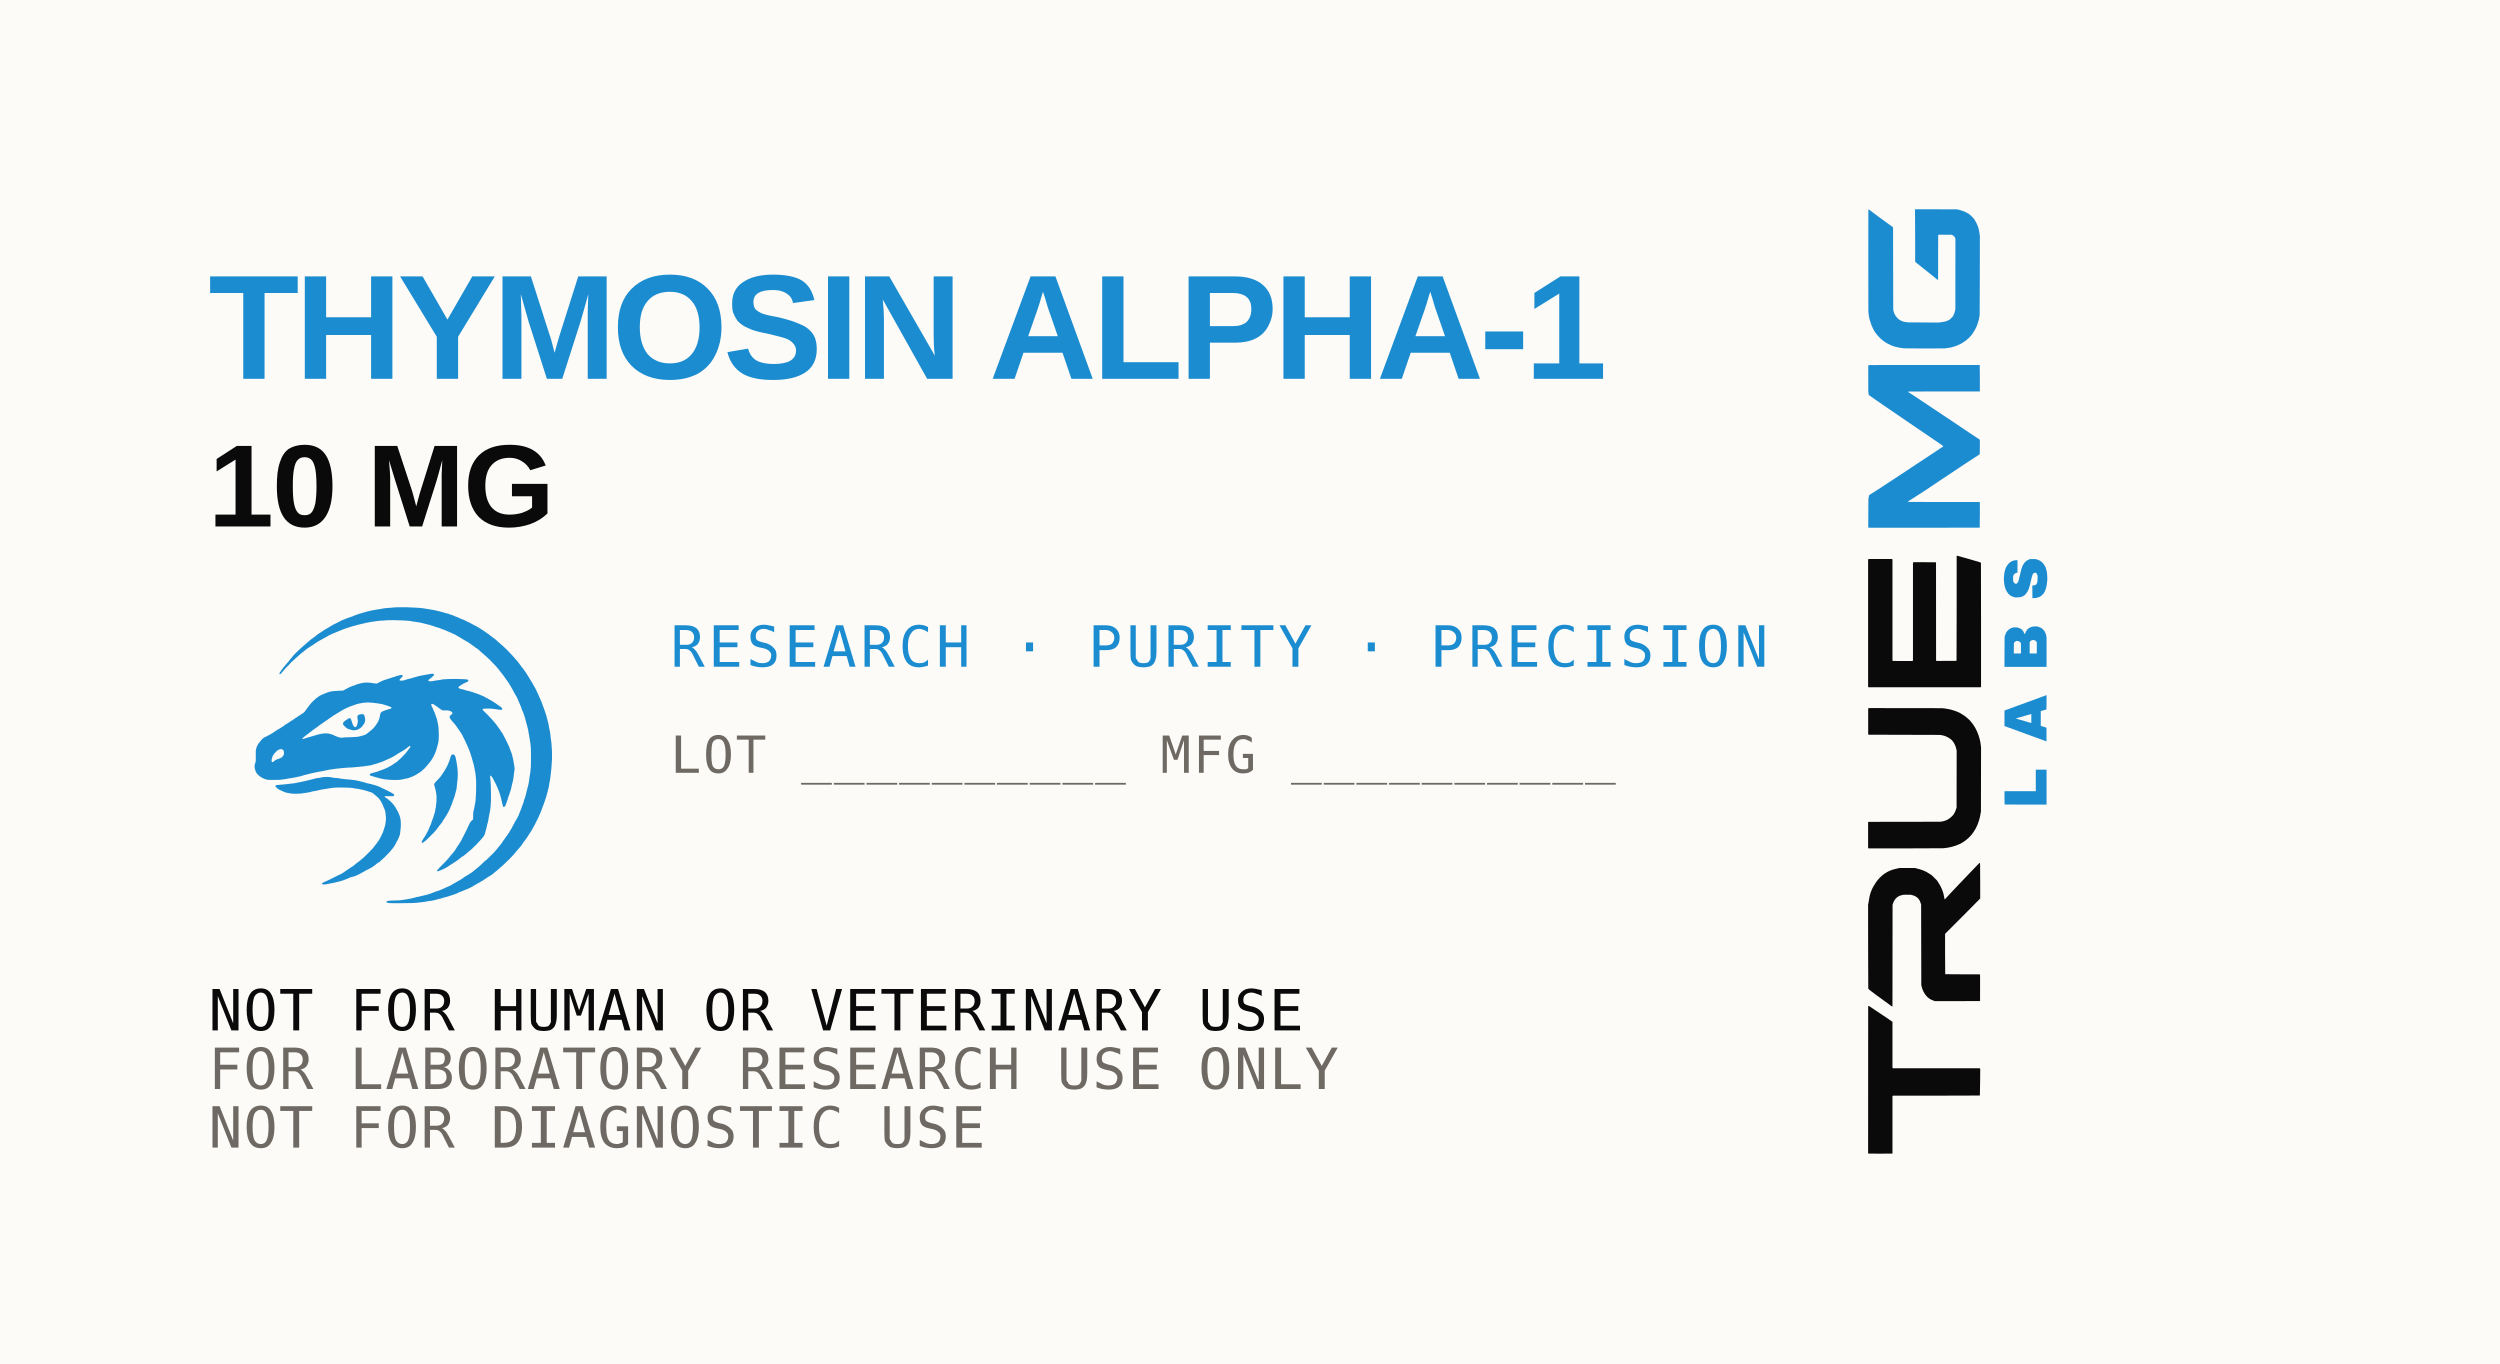
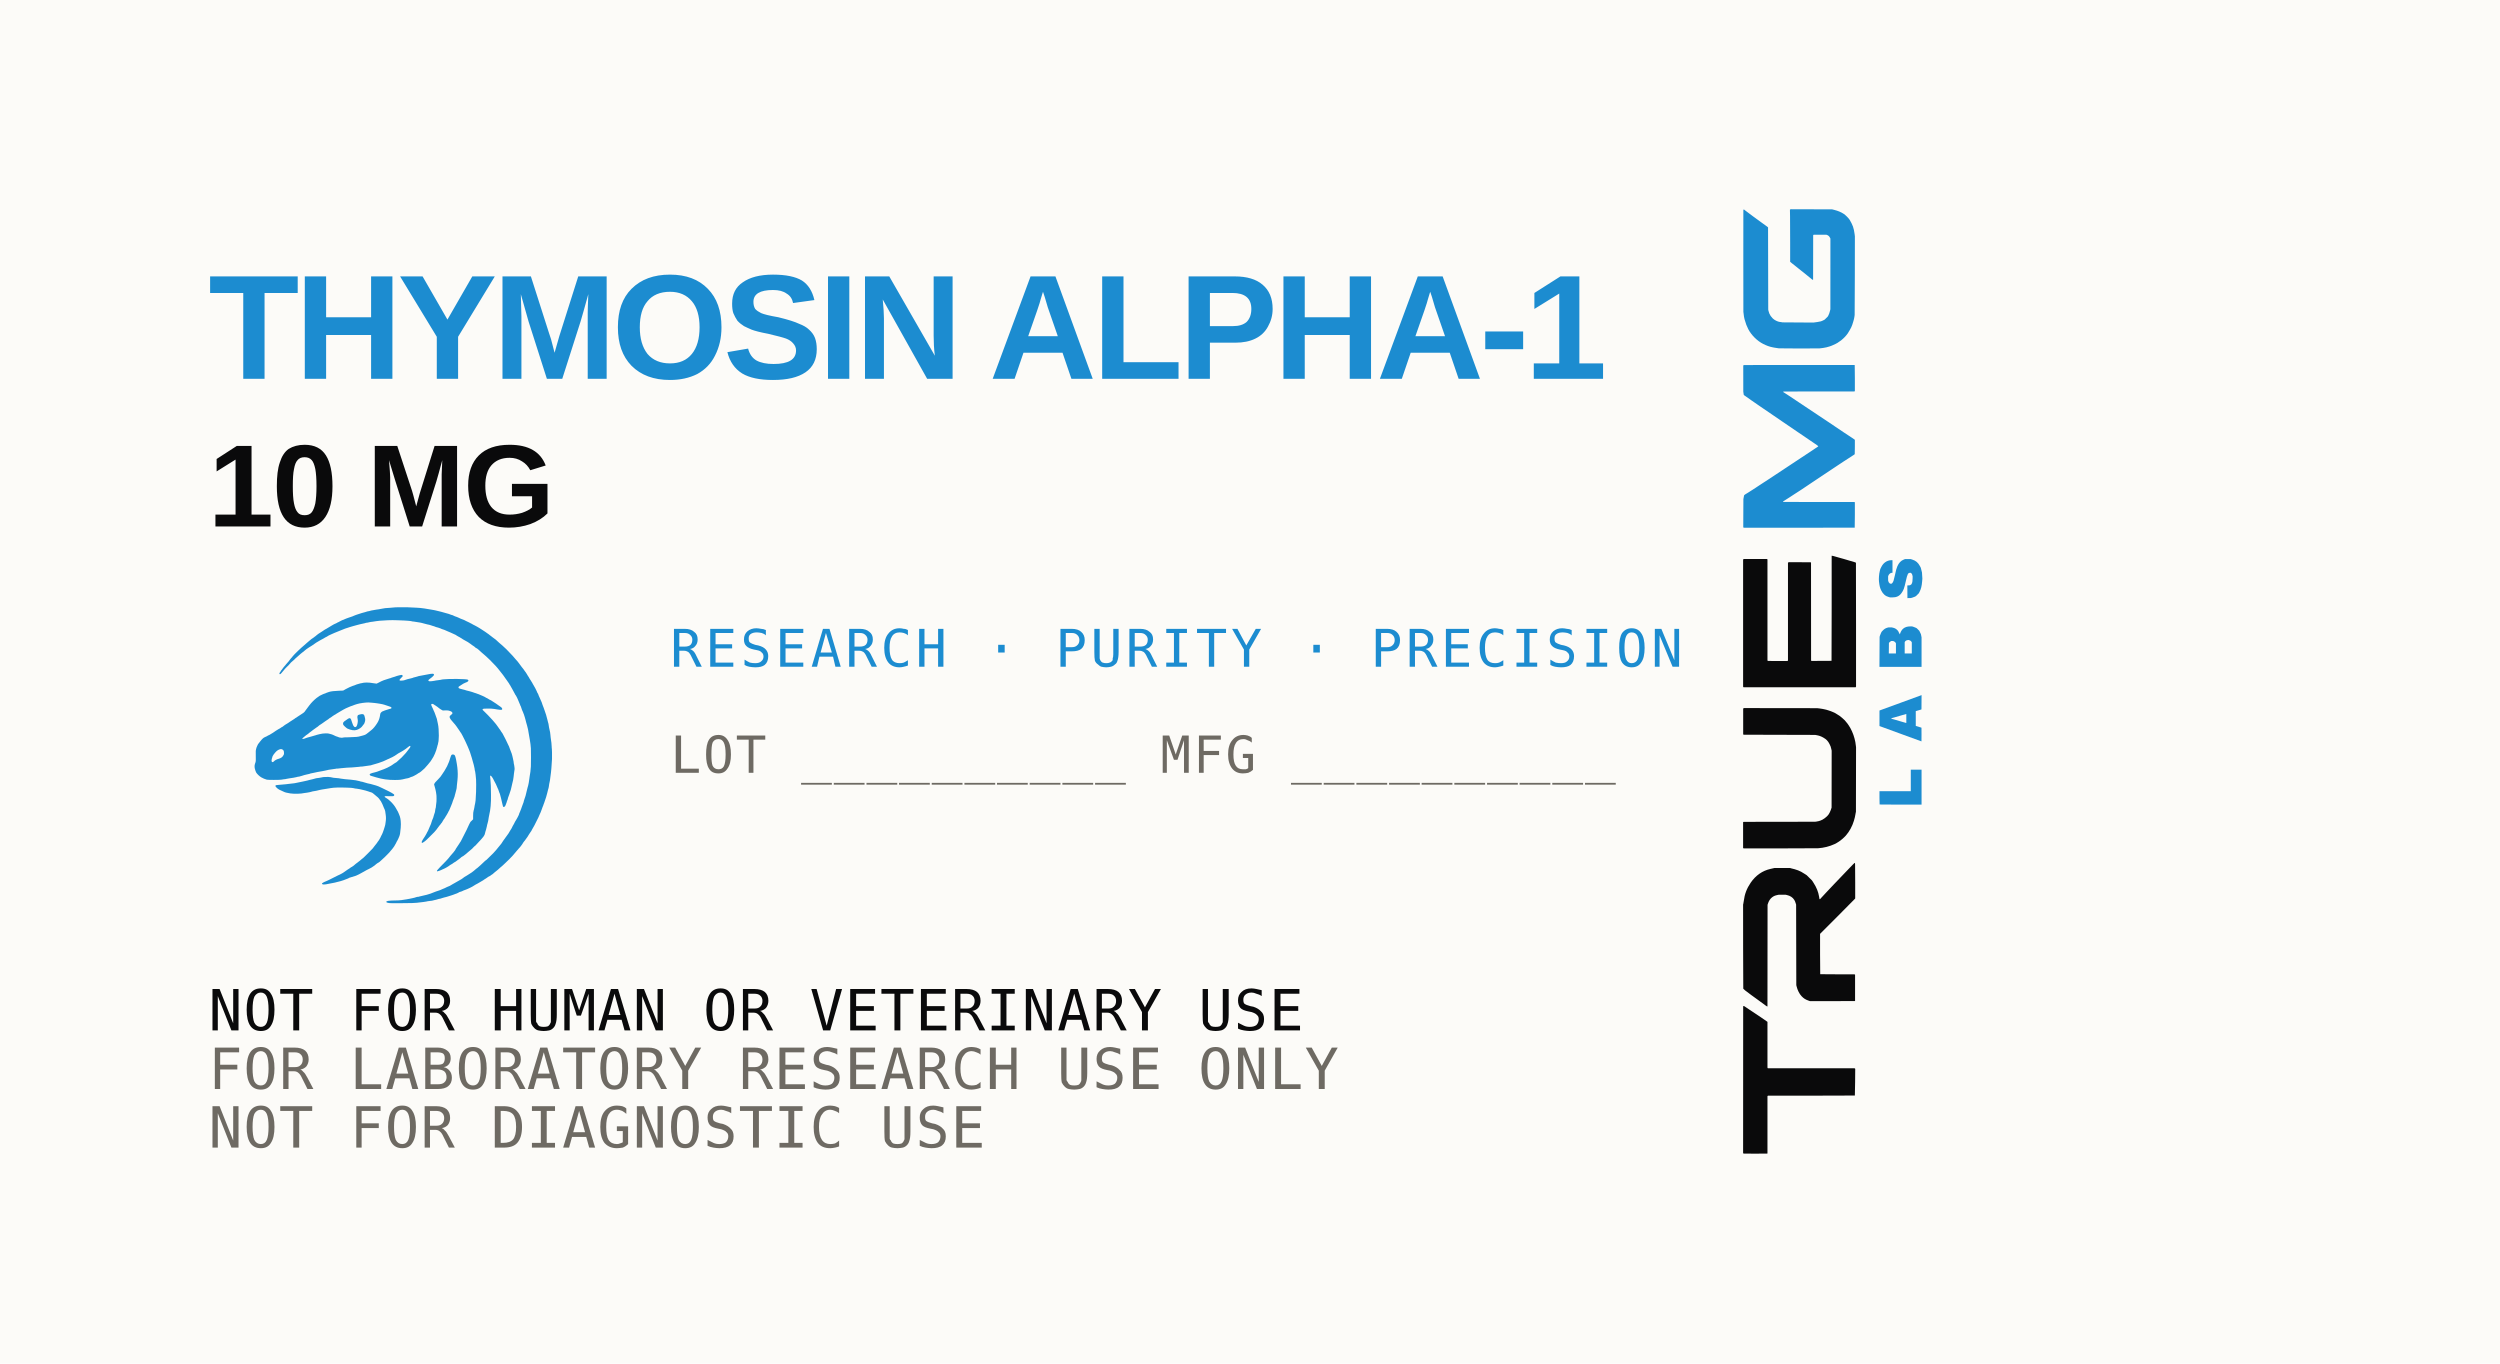
<svg xmlns="http://www.w3.org/2000/svg" width="66.0mm" height="36.0mm" viewBox="0 0 66.0 36.0">
  <rect x="0" y="0" width="66.0" height="36.0" fill="#FCFBF8" />
-   <g transform="translate(49.30,30.50) rotate(-90) scale(0.004437)">
+   <g transform="translate(46.00,30.50) rotate(-90) scale(0.004437)">
    <g transform="translate(0,681) scale(0.025,-0.025)" stroke="none">
      <g fill="#0A0A0B">
        <path d="M465 27020 l-58 -59 -15 -2770 c-8 -1524 0 -2802 18 -2841 l33 -70 6816 0 6815 0 61 -61 61 -61 -3 -10322 c-2 -5867 12 -10336 32 -10355 19 -18 1457 -45 3195 -61 l3160 -28 70 77 70 78 0 10325 0 10325 77 42 78 41 5439 0 5440 0 86 110 c125 160 843 1198 1065 1538 295 455 724 1099 1709 2569 l910 1356 -12 104 -12 103 -17488 9 -17488 9 -59 -58z" />
        <path d="M39653 27037 c-49 -18 -221 -200 -384 -405 -458 -576 -1855 -2468 -2161 -2925 -179 -268 -743 -1037 -1416 -1929 -166 -221 -278 -407 -266 -440 l22 -57 12086 -12 12086 -12 278 -88 c640 -203 1152 -536 1485 -965 307 -395 445 -712 569 -1304 l66 -320 0 -800 0 -800 -66 -300 c-181 -812 -569 -1408 -1152 -1768 -273 -168 -352 -202 -789 -341 l-351 -111 -9580 -21 -9580 -22 -300 -72 c-898 -215 -1753 -647 -2317 -1169 -555 -514 -833 -960 -1109 -1776 l-74 -220 -9 -5315 c-6 -2923 5 -5341 24 -5374 l33 -60 3113 -1 3113 0 48 65 47 66 6 4063 c3 2235 15 4080 27 4100 13 21 2011 36 4813 36 l4790 0 4138 -4134 c2275 -2274 4176 -4155 4224 -4180 l88 -46 3836 0 c2110 0 4003 12 4207 26 l369 26 19 50 c22 57 -449 537 -1427 1453 -693 648 -3219 3069 -3680 3525 -144 143 -513 492 -821 776 -307 284 -765 716 -1018 960 -460 444 -678 647 -1334 1239 l-350 316 13 64 12 65 180 30 c98 16 287 47 419 68 1108 179 2211 624 3280 1324 l560 366 620 626 620 626 263 400 c457 695 732 1203 890 1648 218 612 370 1114 408 1352 14 88 56 250 92 360 l67 200 0 1860 0 1860 -67 280 c-37 154 -105 451 -152 660 -425 1916 -1544 3522 -3281 4711 -1373 939 -2719 1447 -4380 1652 -176 22 -437 66 -580 99 l-260 59 -9960 -6 c-5478 -3 -9999 -20 -10047 -38z" />
        <path d="M73081 27003 l-41 -78 3 -8632 c2 -4748 18 -8831 36 -9073 101 -1383 432 -2698 970 -3860 66 -143 137 -296 156 -340 20 -44 107 -188 194 -320 88 -132 189 -294 225 -360 209 -379 985 -1283 1459 -1702 967 -852 2219 -1538 3517 -1926 650 -194 1101 -302 1480 -354 165 -23 381 -62 480 -87 l180 -46 7678 -14 7679 -14 341 41 c875 105 996 127 1782 328 1078 274 2363 850 3164 1418 90 64 252 177 360 252 187 130 549 429 780 644 172 160 902 995 1009 1154 55 80 204 315 333 521 129 206 275 440 325 520 50 80 106 181 125 225 20 44 83 188 142 320 184 414 294 707 421 1120 67 220 148 481 179 580 32 99 77 306 101 460 24 154 62 337 84 406 22 69 70 384 107 700 l66 574 11 8700 12 8700 -51 100 -50 100 -3067 0 -3067 0 -52 -52 -52 -52 -24 -8508 -24 -8508 -44 -260 c-110 -664 -270 -1122 -588 -1684 -416 -734 -817 -1122 -1520 -1473 -547 -273 -643 -308 -1159 -424 l-449 -100 -6776 10 -6776 11 -200 71 c-110 39 -290 99 -400 133 -249 78 -763 334 -1012 503 -573 388 -1285 1345 -1482 1993 -23 77 -72 239 -109 360 -36 121 -85 364 -108 540 l-41 320 -14 8515 -13 8515 -45 55 -46 55 -3073 0 -3074 0 -42 -77z" />
        <path d="M111470 27037 l-70 -41 0 -13357 0 -13356 77 -42 78 -41 14699 0 c8085 0 14727 11 14761 23 73 29 147 254 589 1797 45 154 107 361 140 460 63 190 147 481 240 830 105 394 171 630 288 1030 333 1138 450 1584 428 1620 l-25 40 -12447 1 c-6847 0 -12469 14 -12496 31 l-47 30 -13 2367 -12 2367 52 52 52 52 11644 8 11643 7 44 44 44 44 13 2601 14 2601 -64 97 -64 98 -11636 0 -11636 0 -65 65 -65 65 9 2319 10 2320 55 55 56 56 12035 0 12036 0 42 77 41 78 0 2733 0 2734 -61 88 -61 87 -15129 1 -15129 0 -70 -41z" />
      </g>
      <g fill="#1C8CD0">
        <path d="M149428 26991 l-69 -51 0 -13193 c0 -7256 10 -13210 23 -13230 14 -22 1228 -37 3012 -37 l2990 0 48 48 48 48 0 8485 c0 4667 11 8496 24 8510 51 51 137 -27 250 -225 101 -177 300 -490 866 -1360 66 -102 354 -541 640 -976 286 -435 601 -923 700 -1084 99 -162 321 -503 493 -760 172 -256 505 -753 740 -1103 235 -350 445 -663 467 -695 22 -31 510 -762 1084 -1623 574 -861 1170 -1754 1324 -1985 154 -231 405 -609 558 -840 153 -231 503 -754 776 -1163 274 -408 516 -772 538 -808 22 -36 195 -296 384 -577 189 -282 556 -836 816 -1232 1081 -1646 1205 -1838 1541 -2380 75 -121 155 -233 178 -249 22 -17 800 -30 1727 -30 l1686 -1 119 135 c65 75 217 295 338 490 237 384 977 1507 1354 2055 228 331 2457 3644 2617 3889 44 67 699 1051 1456 2187 757 1135 1423 2135 1480 2222 180 274 1884 2825 1961 2936 156 223 1269 1899 1393 2098 72 114 250 393 396 620 l265 412 64 -13 65 -12 10 -8456 10 -8455 45 -54 45 -54 3045 1 c1675 0 3068 15 3097 33 l52 33 3 9997 c2 5498 1 11430 -2 13183 l-5 3187 -64 64 -64 64 -3106 -3 -3106 -4 -378 -57 -379 -56 -90 -91 c-86 -86 -510 -688 -1208 -1715 -174 -255 -384 -561 -468 -680 -84 -119 -276 -396 -427 -616 -151 -220 -458 -665 -682 -990 -1061 -1535 -1504 -2184 -2993 -4392 -102 -151 -291 -424 -420 -606 -395 -558 -1826 -2658 -2692 -3952 -243 -363 -534 -795 -646 -960 -362 -533 -933 -1370 -1216 -1780 -151 -220 -481 -706 -734 -1080 -645 -958 -666 -976 -803 -710 -42 83 -173 285 -290 450 -117 165 -304 439 -414 609 -110 170 -319 485 -464 700 -262 388 -699 1050 -1710 2591 -288 440 -580 881 -649 980 -69 99 -254 378 -411 620 -158 242 -361 548 -451 680 -281 410 -2516 3790 -2639 3990 -64 104 -235 365 -380 580 -145 214 -333 498 -417 630 -84 132 -354 546 -599 920 -245 374 -615 940 -823 1259 -207 318 -435 660 -505 760 -71 99 -211 316 -313 481 -101 165 -291 462 -420 660 -130 198 -296 457 -368 575 -72 117 -167 271 -211 341 -44 69 -139 228 -212 352 -169 288 -192 306 -474 358 -129 23 -333 61 -454 84 l-220 41 -3341 16 -3341 15 -70 -51z" />
        <path d="M200748 27015 c-12 -12 -199 -36 -415 -54 -432 -34 -1041 -135 -1353 -224 -1056 -300 -1666 -529 -2360 -890 -1428 -741 -2792 -2118 -3512 -3547 -409 -812 -663 -1509 -787 -2160 -25 -132 -70 -357 -100 -500 -79 -379 -135 -742 -162 -1060 -43 -494 -55 -9253 -14 -9700 56 -610 149 -1204 259 -1660 102 -419 325 -1132 377 -1200 16 -22 80 -166 140 -320 130 -331 384 -846 530 -1076 305 -481 394 -610 605 -874 491 -615 1084 -1182 1642 -1570 290 -202 1442 -860 1505 -860 28 0 101 -26 164 -59 200 -104 621 -251 1093 -383 253 -70 546 -153 651 -184 105 -31 330 -75 500 -97 170 -23 390 -53 489 -68 99 -14 4347 -33 9440 -40 l9260 -14 540 64 c656 78 1322 222 1791 386 457 161 1227 540 1629 803 397 259 1101 959 1378 1369 420 622 746 1395 972 2303 l125 500 14 4945 15 4946 -71 71 -71 71 -1581 -27 c-870 -14 -3652 -26 -6184 -26 l-4603 0 -358 -430 c-730 -878 -909 -1102 -1673 -2099 -240 -314 -558 -715 -706 -891 -148 -176 -383 -466 -523 -644 -337 -431 -699 -871 -887 -1081 -88 -98 -148 -202 -140 -243 l14 -72 5305 -10 5304 -10 53 -64 53 -63 2 -1507 2 -1506 -91 -224 c-110 -274 -304 -474 -603 -623 l-226 -113 -8400 4 -8400 4 -320 70 c-469 102 -882 246 -1179 409 l-261 145 -360 364 -361 364 -139 260 c-255 475 -361 834 -439 1480 -25 209 -65 499 -88 643 l-43 264 25 3744 25 3744 40 105 c22 58 40 190 41 293 1 337 223 944 505 1380 483 748 1297 1294 2194 1474 l240 48 9794 23 9795 22 117 140 c64 77 166 212 225 299 139 203 491 691 749 1038 529 712 1029 1396 1202 1646 106 153 235 331 287 397 354 447 648 839 1069 1427 120 168 302 408 403 532 l184 226 -13 87 -12 88 -12145 8 c-6680 5 -12155 -1 -12167 -13z" />
      </g>
    </g>
    <g transform="translate(2086.5,811.8) scale(1.209881)">
      <g transform="translate(0,214) scale(0.025,-0.025)" fill="#1C8CD0" stroke="none">
        <g transform="translate(0.0,0)">
          <path d="M27 8413 c-15 -14 -27 -1877 -27 -4140 l0 -4113 3440 0 3440 0 0 1060 0 1060 -2120 0 -2120 0 0 3080 0 3080 -1293 0 c-712 0 -1306 -12 -1320 -27z" />
        </g>
        <g transform="translate(-21015.9,0)">
          <path d="M36449 8370 c-16 -38 -696 -1897 -1510 -4130 l-1482 -4060 1338 -11 c735 -5 1345 -2 1355 8 10 10 94 267 186 571 l167 552 1453 0 1453 0 166 -560 166 -560 1408 -11 1408 -10 -54 150 c-226 634 -2882 7899 -2925 8001 l-54 130 -1523 0 -1524 0 -28 -70z m1733 -2892 c92 -340 278 -981 413 -1425 135 -444 245 -826 245 -850 l0 -43 -880 0 -880 0 0 35 c0 20 118 428 261 908 144 480 325 1099 402 1375 77 276 150 534 162 574 12 40 41 66 65 58 l43 -14 169 -618z" />
        </g>
        <g transform="translate(-42657.8,0)">
          <path d="M69760 4303 l0 -4143 2902 0 2901 0 309 62 308 62 334 158 333 158 252 251 251 252 125 248 c69 137 153 351 185 477 l60 229 -1 321 c-1 601 -160 1085 -470 1430 -201 224 -556 447 -848 535 -133 40 -241 82 -241 95 0 12 146 91 325 175 l324 152 189 177 c231 216 381 483 460 821 l61 257 0 322 1 321 -62 239 c-83 323 -270 621 -559 892 l-241 226 -260 128 c-143 71 -368 160 -499 198 l-239 69 -2950 15 -2950 15 0 -4142z m4807 2197 c59 -44 145 -145 190 -225 l83 -146 0 -196 0 -196 -90 -178 -90 -178 -136 -91 -136 -90 -994 0 -994 0 0 702 0 702 1030 -12 1030 -12 107 -80z m151 -3079 c149 -77 276 -287 306 -506 l24 -176 -47 -179 c-53 -196 -161 -336 -329 -424 l-108 -56 -1082 0 -1082 0 0 700 0 700 1102 0 1102 0 114 -59z" />
        </g>
        <g transform="translate(-64316.7,0)">
          <path d="M108180 8534 c-883 -105 -1223 -191 -1720 -433 -723 -354 -1137 -832 -1320 -1524 l-62 -237 -3 -388 c-4 -854 255 -1416 851 -1840 580 -413 916 -536 2354 -856 1425 -317 1640 -428 1640 -841 l0 -141 -113 -114 -114 -113 -214 -63 -214 -64 -425 0 c-504 0 -844 55 -1052 172 l-152 85 -83 134 -83 134 -20 258 -21 258 -1245 -10 -1244 -11 9 -334 9 -334 66 -266 c36 -146 121 -374 189 -506 l125 -240 281 -282 281 -281 281 -146 c560 -291 1154 -435 2099 -509 l500 -39 606 38 606 39 461 117 462 116 312 163 c696 362 1073 805 1299 1525 l94 299 -2 560 -2 560 -94 240 c-217 556 -654 973 -1318 1259 -413 178 -717 261 -1834 501 -954 205 -1224 295 -1434 476 l-146 126 -4 173 -5 172 146 134 147 134 173 52 173 51 400 1 400 1 151 -53 c299 -106 549 -418 549 -685 l0 -122 1240 0 1240 0 0 232 c0 429 -157 880 -432 1244 -232 306 -531 541 -948 745 l-360 176 -388 100 c-588 151 -1538 223 -2092 157z" />
        </g>
      </g>
    </g>
  </g>
  <text x="5.5" y="10.00" font-family="Archivo Black, Archivo, Helvetica Neue, Arial, sans-serif" font-weight="900" font-size="3.93" letter-spacing="-0.12" fill="#1C8CD0">THYMOSIN ALPHA-1</text>
  <text x="5.5" y="13.90" font-family="Archivo Black, Archivo, Helvetica Neue, Arial, sans-serif" font-weight="900" font-size="3.10" letter-spacing="-0.04" fill="#0A0A0B">10 MG</text>
  <g transform="translate(5.500,14.600) scale(0.006875)">
    <g transform="translate(0,1600) scale(0.5673759,-0.5673759)" fill="#1C8CD0" stroke="none">
      <path d="M1285 2453 c-13 0 -30 -1 -36 -2 -7 0 -17 -1 -23 -2 -26 -1 -32 -2 -58 -7 -8 -2 -22 -4 -31 -5 -9 -1 -24 -4 -34 -6 -10 -3 -21 -6 -26 -6 -5 -1 -12 -4 -16 -5 -5 -2 -15 -4 -22 -6 -7 -2 -17 -5 -22 -7 -5 -2 -13 -5 -18 -6 -5 -2 -12 -5 -15 -6 -3 -2 -12 -5 -18 -7 -7 -2 -14 -4 -15 -5 -2 -1 -8 -3 -14 -5 -5 -2 -12 -5 -15 -6 -2 -2 -7 -4 -10 -4 -6 -2 -15 -7 -21 -10 -1 -1 -6 -3 -9 -5 -4 -1 -9 -4 -12 -6 -4 -2 -9 -5 -13 -6 -3 -2 -8 -4 -10 -5 -2 -1 -7 -4 -12 -7 -12 -7 -19 -11 -30 -18 -5 -3 -10 -6 -10 -6 -1 0 -5 -2 -9 -5 -5 -3 -13 -9 -18 -12 -19 -12 -30 -19 -35 -24 -3 -3 -7 -6 -8 -7 -2 -1 -6 -3 -8 -6 -3 -2 -8 -5 -10 -7 -2 -1 -7 -4 -9 -6 -11 -9 -15 -13 -18 -15 -2 -2 -9 -7 -14 -12 -6 -6 -13 -12 -17 -15 -22 -18 -67 -61 -78 -75 -2 -4 -8 -10 -11 -13 -3 -4 -7 -8 -8 -10 -4 -6 -15 -20 -18 -22 -2 -2 -5 -6 -8 -9 -2 -4 -6 -8 -8 -10 -5 -6 -13 -15 -16 -20 -2 -3 -4 -6 -5 -7 -1 -1 -3 -4 -5 -6 -1 -3 -4 -8 -7 -11 -3 -4 -4 -6 -4 -9 0 -3 1 -4 4 -4 2 0 4 1 10 8 4 4 9 10 11 13 4 6 24 28 28 31 2 1 7 6 12 12 11 13 12 15 36 35 2 3 10 10 17 16 7 7 19 17 26 23 7 6 18 15 25 20 10 9 16 13 31 23 9 5 13 8 21 13 22 16 34 24 56 36 21 11 30 16 32 18 2 1 7 4 12 6 5 3 11 6 13 8 3 1 9 4 13 6 5 2 10 4 11 5 2 1 9 4 16 7 13 5 21 8 37 15 4 2 11 5 15 6 4 1 13 5 20 8 8 3 15 5 16 5 0 0 7 2 15 5 7 2 18 5 24 7 6 1 16 4 22 6 7 2 17 5 23 6 14 3 21 4 32 7 4 2 13 4 19 4 5 1 11 3 13 3 2 1 11 2 20 3 9 1 21 3 26 4 10 2 24 3 76 6 30 1 38 1 67 0 69 -2 94 -5 101 -8 1 0 5 -1 10 -1 4 -1 12 -2 19 -3 6 -1 17 -3 25 -4 8 -2 19 -4 24 -6 6 -2 16 -4 23 -6 8 -1 18 -4 24 -6 6 -2 11 -4 12 -4 2 0 17 -5 23 -8 2 0 9 -3 15 -4 6 -2 14 -5 17 -6 2 -2 9 -4 15 -6 6 -2 13 -4 16 -6 3 -2 10 -5 16 -7 6 -2 14 -6 19 -8 17 -8 34 -16 35 -16 0 0 5 -3 9 -6 5 -3 11 -6 14 -8 2 -1 6 -3 8 -4 1 -2 5 -4 8 -5 3 -2 8 -5 10 -7 4 -3 23 -13 34 -19 2 -1 5 -3 7 -5 3 -2 7 -5 9 -6 2 -1 7 -5 12 -9 5 -4 11 -8 15 -10 3 -3 7 -6 9 -8 3 -1 7 -4 11 -6 3 -3 8 -7 12 -10 3 -3 9 -9 14 -13 37 -32 31 -26 60 -54 33 -33 48 -49 67 -74 9 -12 13 -17 22 -28 2 -3 7 -10 12 -17 11 -16 19 -28 24 -34 2 -3 6 -8 8 -13 2 -4 5 -8 6 -9 0 -1 2 -4 3 -6 1 -2 5 -8 7 -12 7 -12 14 -25 19 -35 2 -5 6 -11 8 -13 2 -3 5 -9 7 -13 2 -5 4 -9 5 -11 1 -2 12 -27 16 -38 1 -4 3 -9 5 -11 2 -5 8 -22 8 -24 0 -1 2 -6 5 -11 3 -6 6 -15 8 -20 1 -5 4 -14 6 -19 1 -5 4 -13 5 -18 1 -5 3 -12 4 -16 3 -7 10 -37 12 -45 0 -3 1 -7 2 -10 1 -4 2 -9 2 -12 1 -7 6 -33 9 -52 3 -16 6 -39 7 -57 1 -21 1 -101 0 -122 -1 -23 -5 -52 -8 -66 0 -4 -2 -13 -3 -22 -2 -16 -5 -33 -7 -40 -1 -2 -3 -9 -4 -14 -1 -6 -3 -13 -4 -16 -4 -14 -8 -31 -10 -41 -2 -5 -4 -12 -5 -15 -1 -3 -4 -11 -6 -18 -1 -7 -4 -16 -6 -20 -2 -4 -5 -12 -6 -16 -3 -10 -11 -30 -15 -40 -2 -4 -6 -13 -8 -21 -3 -7 -7 -14 -8 -16 -1 -1 -3 -5 -5 -9 -2 -4 -5 -9 -7 -12 -2 -3 -6 -9 -8 -14 -2 -5 -4 -9 -5 -10 -2 -3 -13 -22 -16 -30 -3 -4 -5 -9 -7 -11 -1 -3 -4 -7 -6 -10 -1 -3 -5 -8 -7 -12 -7 -9 -19 -26 -36 -50 -5 -8 -11 -16 -13 -20 -3 -3 -9 -11 -14 -17 -20 -25 -24 -30 -42 -49 -23 -23 -37 -37 -45 -44 -4 -2 -11 -8 -16 -13 -14 -14 -34 -32 -39 -36 -3 -3 -9 -8 -14 -11 -22 -20 -38 -31 -62 -45 -17 -10 -24 -14 -29 -19 -6 -5 -8 -6 -33 -20 -8 -4 -17 -10 -21 -12 -4 -2 -11 -6 -16 -9 -4 -2 -9 -5 -10 -6 -2 -2 -12 -7 -16 -8 -2 -1 -8 -3 -12 -5 -4 -2 -11 -5 -14 -7 -4 -1 -11 -4 -17 -7 -5 -3 -10 -5 -11 -5 0 0 -4 -1 -8 -3 -8 -3 -22 -8 -24 -8 -1 0 -6 -2 -13 -5 -6 -3 -17 -7 -23 -9 -7 -2 -14 -4 -16 -5 -2 -1 -7 -2 -10 -3 -31 -7 -48 -11 -51 -12 -1 -1 -6 -2 -12 -2 -5 -1 -13 -3 -17 -5 -4 -1 -12 -3 -17 -4 -6 -1 -14 -3 -19 -4 -8 -2 -29 -5 -55 -9 -14 -2 -21 -2 -66 -3 -20 -1 -29 -2 -34 -6 -4 -2 -5 -3 -2 -5 2 -2 6 -4 18 -6 8 -1 17 -1 73 -1 70 0 109 1 141 6 3 1 11 1 17 2 5 1 14 2 20 3 6 2 16 3 23 4 6 1 14 2 17 2 3 1 10 3 16 4 6 1 15 3 20 5 4 2 12 3 16 4 4 1 11 2 14 4 4 1 12 3 17 5 14 3 16 4 29 8 6 2 15 5 19 6 3 1 9 3 12 4 4 2 9 4 13 5 8 2 16 6 22 9 3 3 6 4 16 7 4 1 10 3 13 5 3 2 11 5 17 7 13 4 51 22 58 28 3 2 9 6 13 8 5 2 11 6 15 8 13 8 29 17 29 17 1 0 4 2 7 4 3 3 8 6 10 7 3 2 7 5 11 7 9 7 20 14 26 16 3 2 6 4 8 6 2 1 5 4 8 5 2 2 5 5 8 7 2 2 6 5 8 7 8 5 32 26 41 35 5 4 10 9 12 10 5 4 26 24 43 41 19 19 30 31 47 52 7 8 15 17 18 21 3 3 7 8 10 11 2 3 5 7 7 9 2 3 5 7 8 11 2 3 5 8 6 10 2 2 5 6 6 8 2 2 4 6 6 7 1 1 4 5 6 9 3 4 7 10 11 15 3 5 8 13 11 18 3 4 7 10 8 12 2 3 5 7 7 10 1 3 3 7 4 8 2 3 17 29 17 30 0 1 19 39 21 42 1 2 4 7 6 12 2 5 4 11 6 14 4 7 16 36 18 44 1 4 4 10 5 14 2 3 4 9 5 13 1 4 4 11 6 16 9 25 17 50 20 65 2 9 5 20 6 24 2 4 3 11 4 15 1 4 2 13 3 21 2 7 4 18 5 24 1 6 2 17 3 23 1 13 2 17 4 31 0 5 1 14 2 20 0 5 2 17 2 26 3 26 4 63 3 90 0 13 -1 24 -1 25 -1 0 -1 5 -1 11 0 14 -3 40 -7 64 0 5 -1 14 -2 20 -1 6 -2 13 -2 16 -3 11 -4 16 -7 32 -4 27 -4 28 -7 36 -1 4 -3 11 -4 16 -4 19 -13 48 -20 66 -2 6 -5 13 -6 17 -1 4 -4 12 -7 18 -2 6 -5 14 -6 18 -3 7 -8 19 -15 34 -2 4 -6 12 -7 17 -2 4 -4 10 -6 12 -2 2 -4 7 -5 11 -5 11 -16 33 -20 38 -1 3 -4 7 -6 10 -1 4 -7 13 -12 21 -6 9 -11 17 -12 19 -1 3 -6 11 -11 18 -4 7 -9 16 -11 18 -1 2 -4 7 -7 10 -2 3 -8 11 -12 17 -5 6 -10 13 -12 15 -2 3 -6 9 -11 15 -12 17 -18 24 -31 38 -7 8 -15 17 -18 21 -4 4 -14 15 -22 23 -9 9 -19 19 -21 22 -5 5 -25 24 -28 26 -2 1 -10 9 -20 17 -9 9 -20 19 -24 22 -10 7 -16 11 -23 17 -3 3 -8 6 -10 8 -3 2 -9 6 -13 10 -12 9 -41 29 -53 36 -4 2 -9 5 -11 7 -4 2 -9 5 -17 10 -2 1 -7 4 -13 7 -6 3 -12 6 -14 7 -2 2 -6 3 -8 5 -2 1 -8 3 -12 6 -4 2 -9 5 -12 6 -3 1 -9 4 -13 6 -7 5 -20 10 -39 17 -5 2 -11 5 -15 7 -7 3 -16 7 -18 7 0 0 -4 2 -8 3 -11 6 -14 7 -23 9 -4 1 -11 4 -16 6 -5 1 -13 4 -18 5 -16 4 -25 7 -32 9 -4 1 -11 3 -16 4 -10 2 -19 4 -25 6 -3 1 -7 2 -10 2 -4 1 -14 2 -23 4 -16 2 -22 3 -42 7 -10 2 -44 5 -52 5 -4 0 -14 1 -21 1 -17 2 -71 3 -103 2z" />
      <path d="M1503 2002 c-19 -3 -77 -14 -80 -15 -1 -1 -10 -3 -20 -6 -9 -2 -20 -5 -23 -7 -4 -1 -11 -3 -16 -4 -10 -2 -22 -5 -32 -9 -4 -2 -10 -3 -17 -4 -16 -1 -18 -1 -20 1 -3 3 0 7 10 17 l10 10 0 3 c0 5 -3 7 -8 7 -4 0 -22 -4 -31 -7 -4 -1 -10 -3 -14 -5 -5 -1 -14 -4 -20 -6 -7 -3 -15 -6 -18 -6 -7 -2 -21 -7 -37 -12 -10 -4 -26 -11 -34 -16 -2 -1 -7 -3 -10 -5 l-5 -2 -6 1 c-4 0 -10 2 -15 2 -32 6 -61 6 -81 0 -3 0 -11 -2 -17 -4 -15 -4 -17 -5 -24 -8 -3 -2 -11 -4 -17 -6 -12 -4 -32 -13 -48 -22 -5 -3 -12 -7 -14 -8 l-4 -2 -27 -1 c-32 -1 -55 -4 -68 -8 -5 -2 -13 -4 -17 -6 -13 -4 -35 -14 -46 -20 -12 -7 -29 -20 -47 -38 -6 -5 -18 -20 -25 -29 -3 -4 -7 -9 -9 -12 -6 -7 -11 -14 -17 -23 -4 -6 -6 -9 -13 -14 -5 -3 -10 -7 -12 -8 -4 -2 -23 -15 -29 -19 -1 -1 -5 -3 -7 -5 -3 -1 -9 -5 -12 -8 -4 -2 -11 -7 -17 -11 -6 -4 -18 -11 -27 -18 -9 -6 -18 -11 -20 -12 -1 -1 -5 -4 -8 -6 -2 -2 -7 -5 -9 -7 -3 -1 -7 -3 -9 -5 -2 -2 -6 -4 -9 -6 -3 -1 -8 -4 -11 -6 -3 -2 -10 -7 -16 -10 -7 -4 -15 -10 -19 -13 -5 -3 -15 -9 -23 -14 -9 -4 -17 -8 -19 -10 -2 -1 -7 -3 -11 -5 -12 -5 -19 -11 -34 -30 -2 -3 -5 -7 -7 -9 -7 -8 -9 -11 -14 -23 -3 -6 -6 -15 -7 -21 l-2 -11 0 -24 c1 -42 0 -47 -1 -51 -5 -14 -6 -17 -7 -26 0 -5 0 -12 1 -16 1 -7 7 -24 9 -28 6 -11 23 -27 35 -34 7 -5 29 -14 38 -16 8 -2 86 -2 98 0 3 1 12 2 18 3 6 0 13 1 14 2 2 1 12 2 22 4 10 1 22 3 27 4 5 1 14 3 20 4 6 2 15 4 20 4 5 1 13 3 18 5 12 4 18 6 32 9 7 1 15 3 18 4 6 3 8 3 33 8 8 2 19 4 23 5 9 2 19 4 34 6 6 1 15 3 20 4 6 2 15 4 22 5 15 2 47 7 48 7 0 1 5 1 11 1 6 1 18 2 28 3 19 2 53 5 72 5 18 1 40 3 46 4 3 1 13 2 22 2 16 2 24 3 49 7 5 0 13 2 17 4 4 1 10 3 14 4 14 3 43 13 61 20 5 3 10 5 11 5 1 0 6 2 11 5 5 3 13 6 18 8 5 2 9 4 10 5 1 0 6 3 11 5 12 6 25 14 30 18 3 2 8 5 10 7 3 1 11 6 18 10 8 5 15 9 17 10 6 3 28 19 33 24 7 6 12 9 15 7 2 -2 -1 -11 -6 -16 -1 -1 -4 -6 -7 -9 -12 -17 -18 -24 -45 -52 -19 -18 -32 -30 -35 -32 -3 -2 -11 -7 -18 -11 -6 -5 -12 -9 -14 -10 -1 -1 -6 -4 -10 -6 -11 -7 -31 -16 -44 -21 -6 -2 -12 -5 -14 -5 -1 -1 -9 -4 -16 -6 -7 -2 -14 -5 -16 -6 -2 0 -9 -2 -14 -4 -14 -3 -27 -7 -30 -9 -2 0 -4 -2 -5 -3 l-1 -3 1 -3 c2 -4 7 -7 22 -10 6 -2 14 -4 20 -6 43 -13 80 -18 127 -18 32 0 42 1 73 9 6 1 13 3 16 3 5 1 13 4 18 7 3 1 7 3 10 3 3 1 8 3 11 5 2 1 8 5 13 7 5 3 10 6 12 7 1 2 5 4 9 6 9 4 22 15 39 31 13 14 33 37 41 48 2 2 6 9 9 14 14 19 29 55 36 85 2 7 3 14 4 14 1 3 4 16 5 24 1 5 1 22 2 37 0 33 -2 61 -6 79 -2 6 -4 17 -5 23 -1 7 -3 16 -5 19 -1 4 -4 12 -6 17 -2 6 -5 14 -7 19 -3 5 -5 11 -6 13 -1 3 -6 15 -14 31 -3 7 -3 9 -2 11 1 5 11 4 19 -2 2 -2 6 -5 9 -6 4 -2 24 -17 27 -20 3 -2 18 -12 21 -13 2 -1 9 -1 18 0 11 0 16 0 22 -1 18 -4 27 -10 27 -17 0 -5 -2 -7 -10 -13 -7 -5 -9 -8 -9 -14 0 -4 1 -6 8 -17 5 -6 12 -15 17 -20 10 -11 15 -17 22 -27 3 -5 8 -12 11 -16 3 -5 7 -10 9 -13 1 -2 4 -6 5 -8 2 -2 4 -5 6 -8 3 -4 14 -26 24 -46 3 -7 7 -14 8 -17 6 -12 18 -40 21 -48 2 -5 5 -13 7 -18 2 -5 5 -14 6 -19 2 -5 4 -14 6 -19 14 -49 16 -56 19 -73 0 -5 2 -15 4 -21 2 -14 4 -24 6 -53 1 -25 1 -38 0 -84 -2 -55 -3 -64 -10 -95 0 -4 -2 -12 -3 -17 -1 -5 -2 -11 -3 -12 -3 -9 -4 -22 -4 -41 l0 -20 -5 -5 c-2 -3 -6 -6 -7 -7 -5 -3 -11 -14 -15 -23 -2 -7 -30 -64 -41 -84 -1 -2 -4 -8 -7 -14 -3 -7 -8 -15 -10 -19 -3 -4 -7 -9 -8 -12 -11 -16 -15 -23 -18 -27 -1 -2 -4 -7 -6 -9 -1 -3 -3 -7 -4 -8 -3 -5 -18 -24 -33 -40 -2 -2 -5 -7 -7 -9 -7 -10 -35 -39 -64 -68 -17 -17 -22 -24 -19 -27 1 -1 2 -1 6 1 3 0 8 2 13 4 5 2 9 4 10 4 2 1 7 4 13 6 12 5 28 14 35 19 2 2 7 5 11 8 3 2 8 5 12 7 11 8 22 15 25 16 4 3 17 12 23 17 2 2 6 5 9 7 2 2 6 5 8 7 2 1 7 5 12 7 8 6 17 12 38 31 7 6 16 13 19 16 3 2 6 5 7 7 2 2 7 7 12 12 6 4 11 9 12 11 1 1 7 7 12 13 13 13 35 38 38 43 6 8 8 14 10 23 1 6 4 15 6 21 2 6 4 17 6 24 1 6 3 16 5 21 3 9 6 25 8 41 1 4 2 11 3 15 9 38 13 79 12 138 0 48 -2 87 -4 103 -2 18 -3 23 0 25 1 1 2 1 4 -1 3 -2 9 -10 14 -19 2 -4 5 -11 7 -14 7 -12 18 -34 21 -43 2 -5 4 -11 6 -13 1 -2 4 -10 6 -17 2 -7 5 -14 6 -15 2 -4 13 -51 17 -69 3 -16 5 -20 9 -21 4 0 10 5 12 11 1 2 4 11 7 18 2 8 5 17 7 20 1 2 3 9 4 15 2 5 5 14 7 19 2 5 5 13 6 18 1 4 3 11 5 15 1 3 3 13 5 21 2 8 4 19 6 26 4 14 6 24 8 41 2 16 3 30 5 40 3 12 2 24 -1 39 -2 7 -4 18 -4 24 -1 6 -3 17 -5 24 -2 7 -4 15 -4 17 -1 6 -6 21 -11 32 -2 4 -4 11 -6 16 -2 5 -4 11 -5 14 -2 3 -4 7 -5 10 -6 15 -32 66 -39 78 -5 6 -9 13 -10 14 -1 2 -3 6 -6 10 -3 3 -8 11 -13 18 -9 14 -18 25 -39 49 -10 12 -50 53 -61 63 -7 5 -8 9 -3 12 2 1 6 2 22 2 28 1 44 0 77 -6 26 -4 31 -3 31 3 0 7 -4 11 -21 22 -6 5 -16 11 -21 15 -18 12 -32 21 -34 22 -4 1 -14 7 -17 9 -2 1 -6 4 -10 6 -4 1 -10 4 -13 7 -4 2 -8 4 -8 4 -1 0 -5 2 -11 5 -17 8 -31 13 -50 19 -7 2 -15 5 -17 6 -3 1 -10 3 -17 5 -24 6 -29 7 -36 10 -5 1 -10 3 -12 3 -15 3 -27 7 -28 10 -2 3 -1 6 1 9 2 1 18 12 31 20 3 2 10 5 15 7 10 3 17 8 19 12 1 3 -1 7 -4 8 -10 5 -126 7 -167 2 -4 0 -12 -2 -16 -3 -5 -1 -14 -2 -20 -3 -7 -1 -18 -2 -25 -4 -23 -4 -36 -4 -38 0 -2 4 0 7 6 11 12 8 28 22 30 26 2 4 2 6 0 8 -3 3 -4 3 -10 3 -4 0 -10 -1 -13 -1z m-398 -195 c16 -1 28 -3 37 -4 3 -1 11 -2 19 -3 17 -3 21 -4 31 -7 5 -2 16 -5 24 -8 16 -5 23 -8 23 -11 2 -5 -1 -7 -15 -10 -18 -5 -43 -14 -48 -17 -6 -4 -11 -10 -12 -14 0 -2 -2 -10 -3 -18 -3 -17 -10 -34 -18 -46 -11 -18 -28 -39 -38 -46 -24 -20 -30 -24 -34 -27 -2 -1 -5 -3 -6 -4 -3 -2 -11 -5 -19 -7 -5 -1 -14 -3 -19 -5 -11 -4 -31 -6 -78 -7 -23 0 -36 -1 -38 -2 -4 -2 -18 -1 -25 1 -3 1 -9 3 -13 5 -5 1 -12 4 -16 6 -17 9 -28 12 -42 15 -8 2 -32 2 -42 0 -12 -2 -31 -6 -40 -9 -4 -2 -10 -3 -13 -4 -4 -1 -11 -3 -17 -5 -7 -2 -15 -4 -18 -5 -4 -1 -12 -3 -18 -5 -6 -2 -13 -5 -16 -6 -6 -2 -13 -3 -15 -2 -1 2 4 7 10 12 4 3 9 7 11 9 2 2 7 6 11 8 4 3 9 7 13 10 3 3 9 8 14 11 4 3 10 8 13 10 7 5 15 11 25 18 4 2 9 6 11 8 4 4 8 7 24 17 9 6 18 12 24 17 3 2 8 6 12 8 3 2 7 5 9 6 1 2 6 5 9 7 4 2 13 8 19 13 7 5 15 10 18 11 3 2 7 4 9 6 2 1 6 4 10 6 3 2 7 5 10 6 7 5 45 26 52 28 2 1 8 3 14 6 6 3 15 6 19 7 5 2 13 5 18 7 5 2 12 4 16 5 3 1 10 2 16 4 17 3 29 5 44 6 15 1 17 1 38 -1z m-605 -316 c9 -4 12 -11 12 -23 l0 -9 -4 -8 c-6 -12 -15 -18 -30 -23 -13 -3 -28 -11 -32 -16 -8 -9 -16 -10 -18 0 -1 5 3 24 7 33 7 14 26 36 36 41 13 7 22 9 29 5z" />
      <path d="M1024 1727 c-10 -2 -12 -4 -14 -9 -2 -6 -2 -9 0 -19 3 -11 2 -28 -3 -43 -3 -10 -9 -16 -15 -14 -3 0 -9 6 -12 12 -2 5 -12 32 -13 37 -2 8 -8 13 -14 11 -1 0 -5 -2 -8 -4 -3 -2 -7 -5 -10 -7 -8 -4 -19 -13 -21 -17 -3 -4 -3 -11 -1 -16 3 -6 22 -23 28 -26 24 -11 47 -15 64 -9 15 5 33 17 39 28 2 2 5 6 7 9 5 5 7 12 10 23 1 8 1 10 0 17 -2 10 -5 22 -8 25 -4 6 -15 6 -29 2z" />
      <path d="M1650 1456 c-5 -2 -8 -7 -10 -15 -1 -4 -3 -9 -4 -12 -1 -2 -3 -8 -4 -13 -2 -5 -4 -10 -4 -11 -1 -2 -4 -9 -7 -16 -3 -7 -6 -15 -8 -17 -1 -3 -4 -7 -5 -9 -4 -8 -15 -26 -19 -31 -2 -3 -5 -8 -8 -12 -6 -10 -13 -19 -27 -33 -14 -13 -22 -23 -25 -30 l-1 -4 3 -10 c2 -5 3 -12 4 -15 1 -4 2 -9 3 -12 1 -3 2 -10 3 -15 1 -6 2 -12 2 -14 2 -6 2 -53 0 -58 0 -3 -1 -10 -2 -17 0 -7 -2 -14 -2 -17 -2 -3 -2 -6 -5 -26 -1 -4 -2 -10 -4 -13 -1 -3 -3 -9 -4 -13 -1 -7 -6 -21 -11 -31 -1 -4 -4 -10 -5 -15 -1 -5 -4 -13 -6 -17 -2 -4 -4 -9 -5 -11 -1 -3 -3 -8 -5 -12 -2 -4 -5 -11 -6 -14 -2 -4 -4 -9 -6 -11 -1 -3 -4 -8 -6 -12 -2 -3 -6 -10 -8 -14 -16 -23 -24 -38 -24 -42 0 -5 2 -7 6 -5 1 1 4 2 5 3 5 2 14 10 24 19 31 30 47 47 53 53 4 5 9 11 11 13 3 3 6 8 8 11 9 12 12 16 16 21 3 2 6 7 8 10 2 2 4 6 6 7 1 2 3 6 5 9 2 3 5 9 8 13 3 3 8 10 10 15 2 4 7 12 10 16 3 5 7 12 9 16 2 5 5 11 7 13 1 3 3 8 5 12 2 4 5 13 8 19 8 20 9 22 12 33 2 5 5 13 7 18 2 4 4 10 5 14 1 4 2 11 4 16 2 5 4 13 5 19 1 6 3 13 4 16 0 2 2 12 2 21 1 9 3 25 4 36 3 29 3 57 -1 89 -1 6 -2 15 -3 21 -2 17 -9 50 -13 57 -3 6 -11 9 -19 7z" />
      <path d="M786 1304 c-6 0 -13 -1 -16 -2 -3 -1 -13 -2 -22 -4 -10 -1 -19 -2 -21 -3 -5 -2 -33 -9 -43 -11 -5 -1 -12 -3 -15 -4 -4 -1 -16 -4 -27 -6 -32 -6 -36 -7 -44 -9 -4 -1 -11 -2 -15 -3 -38 -5 -47 -6 -60 -7 -19 -2 -27 -3 -45 -4 -18 -1 -22 -2 -24 -6 0 -4 2 -8 10 -15 10 -9 19 -14 43 -24 14 -7 20 -8 48 -13 29 -4 70 -3 97 3 4 1 11 2 15 2 9 1 27 5 29 6 2 1 13 4 35 7 11 2 22 5 25 6 6 1 13 3 41 7 11 2 24 4 31 5 22 4 57 5 114 3 22 -1 29 -1 39 -3 7 -2 18 -4 24 -4 20 -3 24 -4 36 -7 6 -2 15 -4 21 -5 19 -6 24 -7 31 -10 3 -1 8 -3 10 -3 4 -1 9 -4 16 -10 28 -22 35 -29 43 -42 2 -3 5 -7 6 -8 4 -5 16 -32 20 -44 2 -5 5 -11 6 -13 2 -6 4 -11 6 -31 3 -20 3 -33 0 -53 -3 -20 -2 -19 -7 -34 -2 -7 -5 -15 -6 -19 -1 -6 -13 -35 -17 -40 0 -1 -3 -7 -6 -13 -5 -10 -13 -23 -18 -28 -1 -1 -4 -5 -6 -9 -3 -4 -9 -12 -15 -19 -5 -6 -11 -14 -13 -17 -4 -5 -59 -60 -64 -64 -2 -1 -6 -4 -8 -6 -5 -5 -29 -24 -35 -28 -2 -1 -6 -5 -9 -7 -8 -8 -19 -16 -26 -20 -4 -1 -7 -3 -7 -4 -1 -1 -9 -7 -21 -14 -6 -4 -14 -10 -17 -12 -8 -7 -20 -13 -27 -17 -4 -2 -8 -4 -10 -5 -1 -1 -6 -3 -11 -5 -4 -2 -14 -7 -22 -11 -37 -19 -46 -23 -53 -26 -10 -3 -31 -14 -32 -16 -1 -2 -1 -3 0 -5 1 -1 2 -2 7 -3 10 -1 25 1 51 7 7 2 16 3 21 4 4 1 12 2 17 4 4 1 12 3 16 4 12 2 53 16 65 22 4 3 9 5 10 5 1 0 26 8 42 13 8 3 32 15 36 18 2 1 6 3 9 5 3 1 8 4 11 6 3 2 9 5 14 8 5 2 13 6 18 9 4 2 12 7 17 9 4 3 10 7 12 8 3 2 7 5 10 7 2 2 6 5 8 7 3 3 9 7 25 17 4 3 18 16 35 32 28 28 37 37 43 46 2 2 5 6 7 8 2 2 5 6 6 8 2 3 5 8 8 11 2 3 8 13 12 21 4 9 8 17 10 19 2 3 9 18 13 29 5 14 5 18 9 56 2 15 1 35 0 47 -1 5 -2 12 -2 15 -1 8 -6 24 -11 34 -2 4 -4 8 -4 9 0 1 -5 11 -7 13 -1 1 -4 6 -6 11 -9 17 -23 35 -40 51 -12 11 -18 16 -28 22 -11 6 -14 10 -8 12 3 1 7 1 31 0 21 0 26 0 29 3 3 3 3 7 0 10 -6 5 -22 14 -34 20 -15 7 -38 18 -45 22 -10 5 -17 8 -26 12 -6 2 -13 4 -17 6 -4 1 -12 3 -18 5 -7 2 -15 4 -18 5 -4 1 -12 3 -19 4 -6 2 -16 4 -21 6 -5 2 -12 4 -17 5 -5 0 -12 2 -17 4 -17 5 -32 7 -60 10 -23 1 -60 6 -66 7 -9 2 -24 4 -30 4 -11 0 -31 3 -41 6 -7 2 -22 2 -41 1z" />
    </g>
  </g>
-   <text x="17.70" y="17.60" font-family="IBM Plex Mono, SF Mono, Menlo, monospace" font-size="1.50" letter-spacing="0.1" fill="#1C8CD0">RESEARCH · PURITY · PRECISION</text>
+   <text x="17.70" y="17.60" font-family="IBM Plex Mono, SF Mono, Menlo, monospace" font-size="1.37" letter-spacing="0.1" fill="#1C8CD0">RESEARCH · PURITY · PRECISION</text>
  <text x="17.70" y="20.40" font-family="IBM Plex Mono, SF Mono, Menlo, monospace" font-size="1.35" letter-spacing="0.05" fill="#6E6A63">LOT __________  MFG __________</text>
  <text x="5.5" y="27.20" font-family="IBM Plex Mono, SF Mono, Menlo, monospace" font-size="1.50" letter-spacing="0.03" fill="#0A0A0B">NOT FOR HUMAN OR VETERINARY USE</text>
  <text x="5.5" y="28.75" font-family="IBM Plex Mono, SF Mono, Menlo, monospace" font-size="1.50" letter-spacing="0.03" fill="#6E6A63">FOR LABORATORY RESEARCH USE ONLY</text>
  <text x="5.5" y="30.30" font-family="IBM Plex Mono, SF Mono, Menlo, monospace" font-size="1.50" letter-spacing="0.03" fill="#6E6A63">NOT FOR DIAGNOSTIC USE</text>
</svg>
